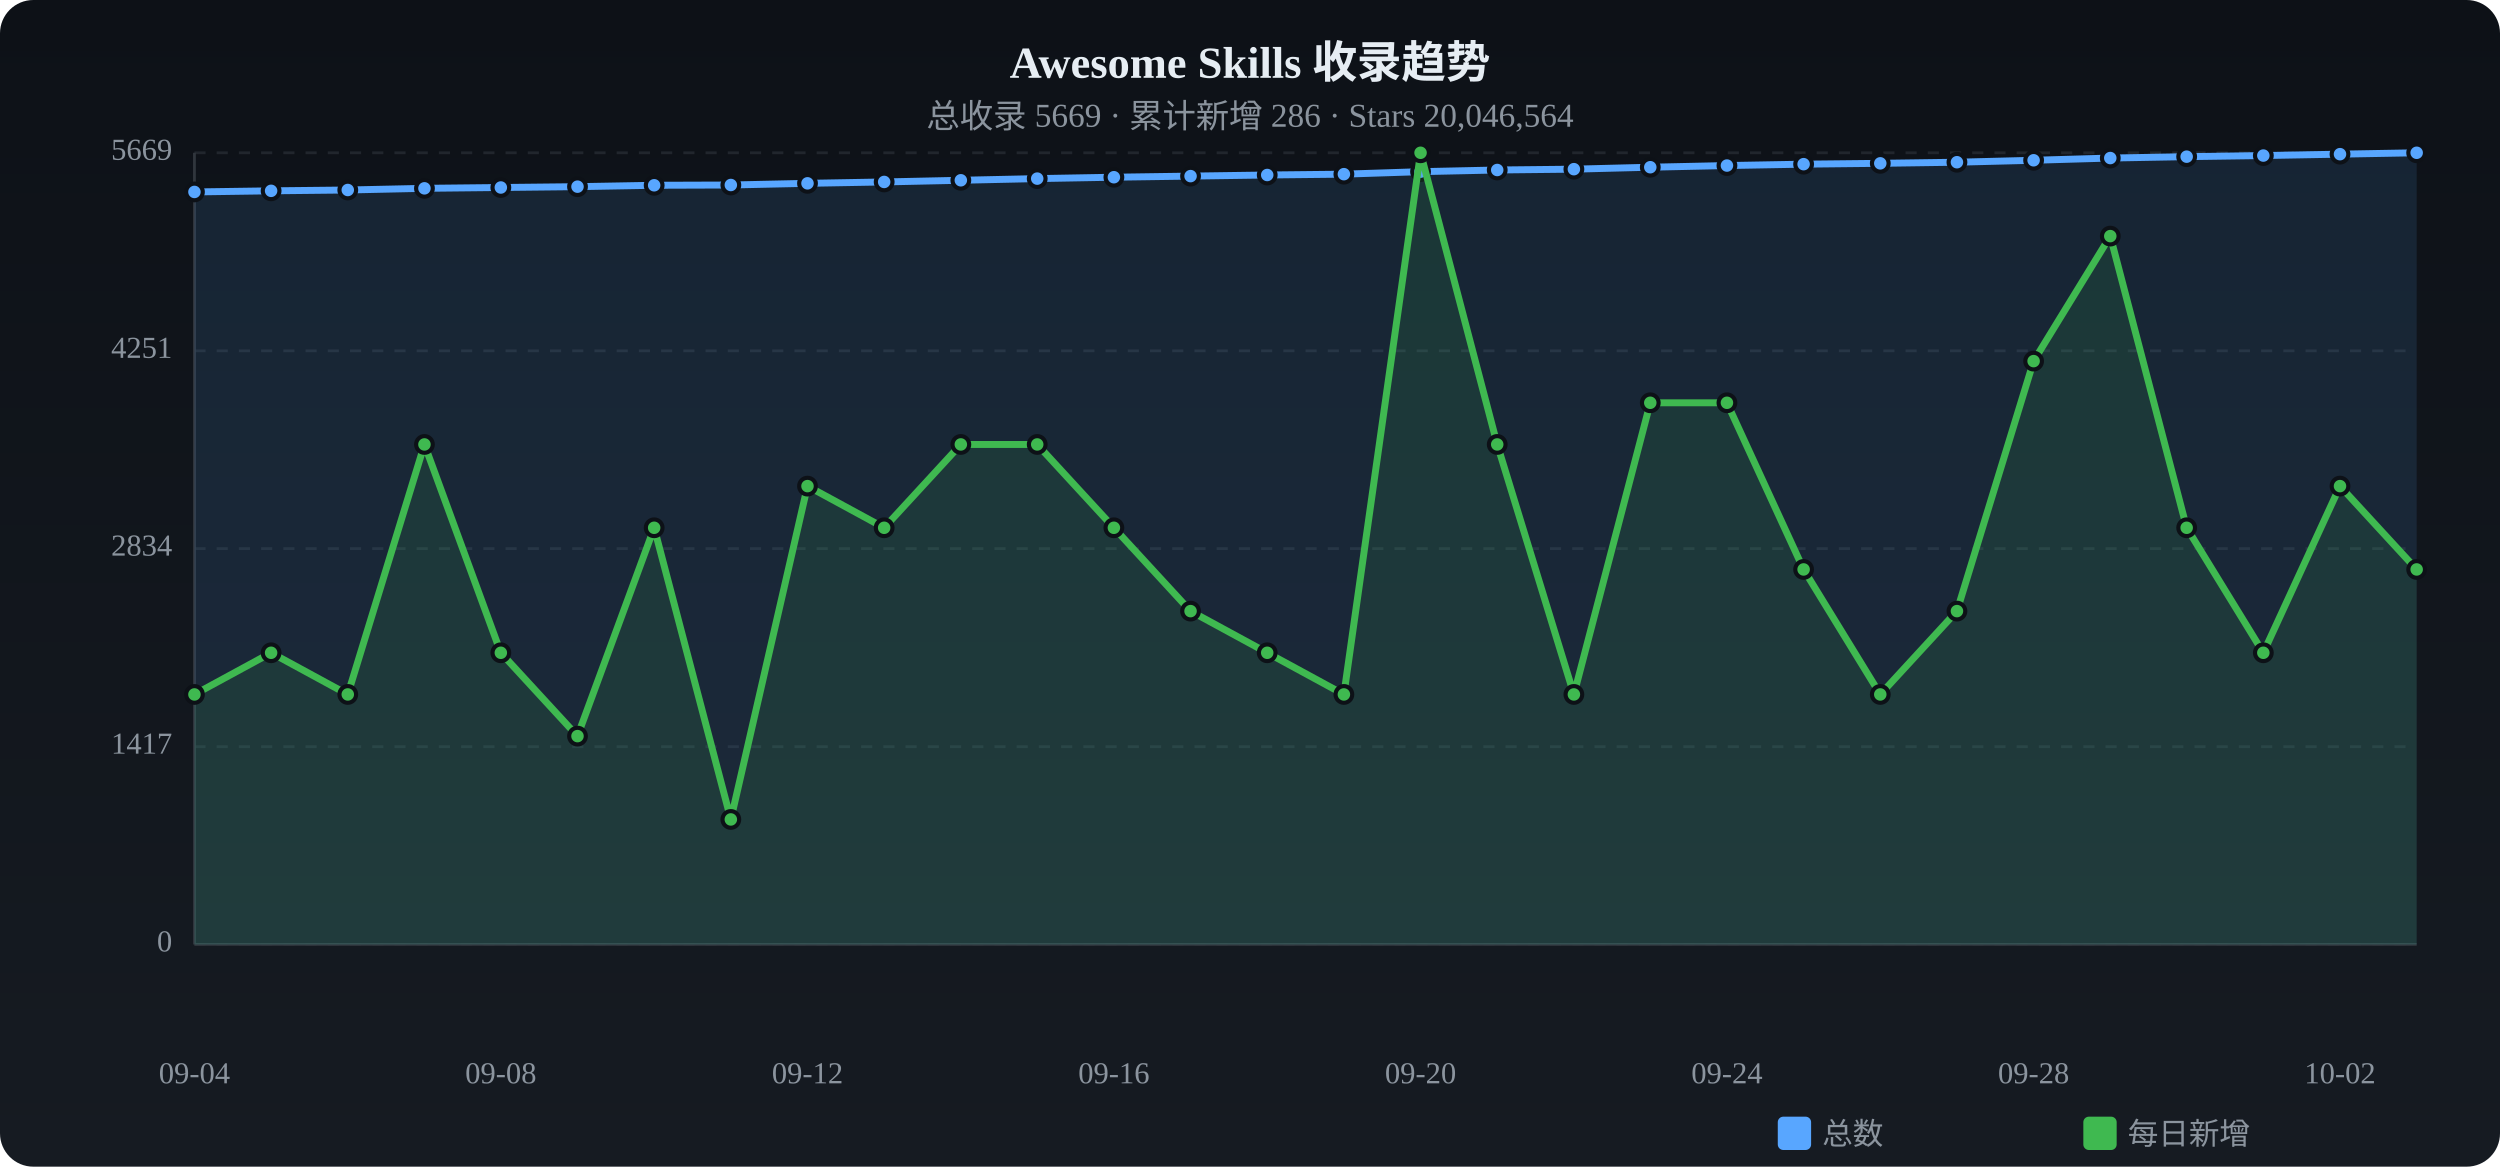
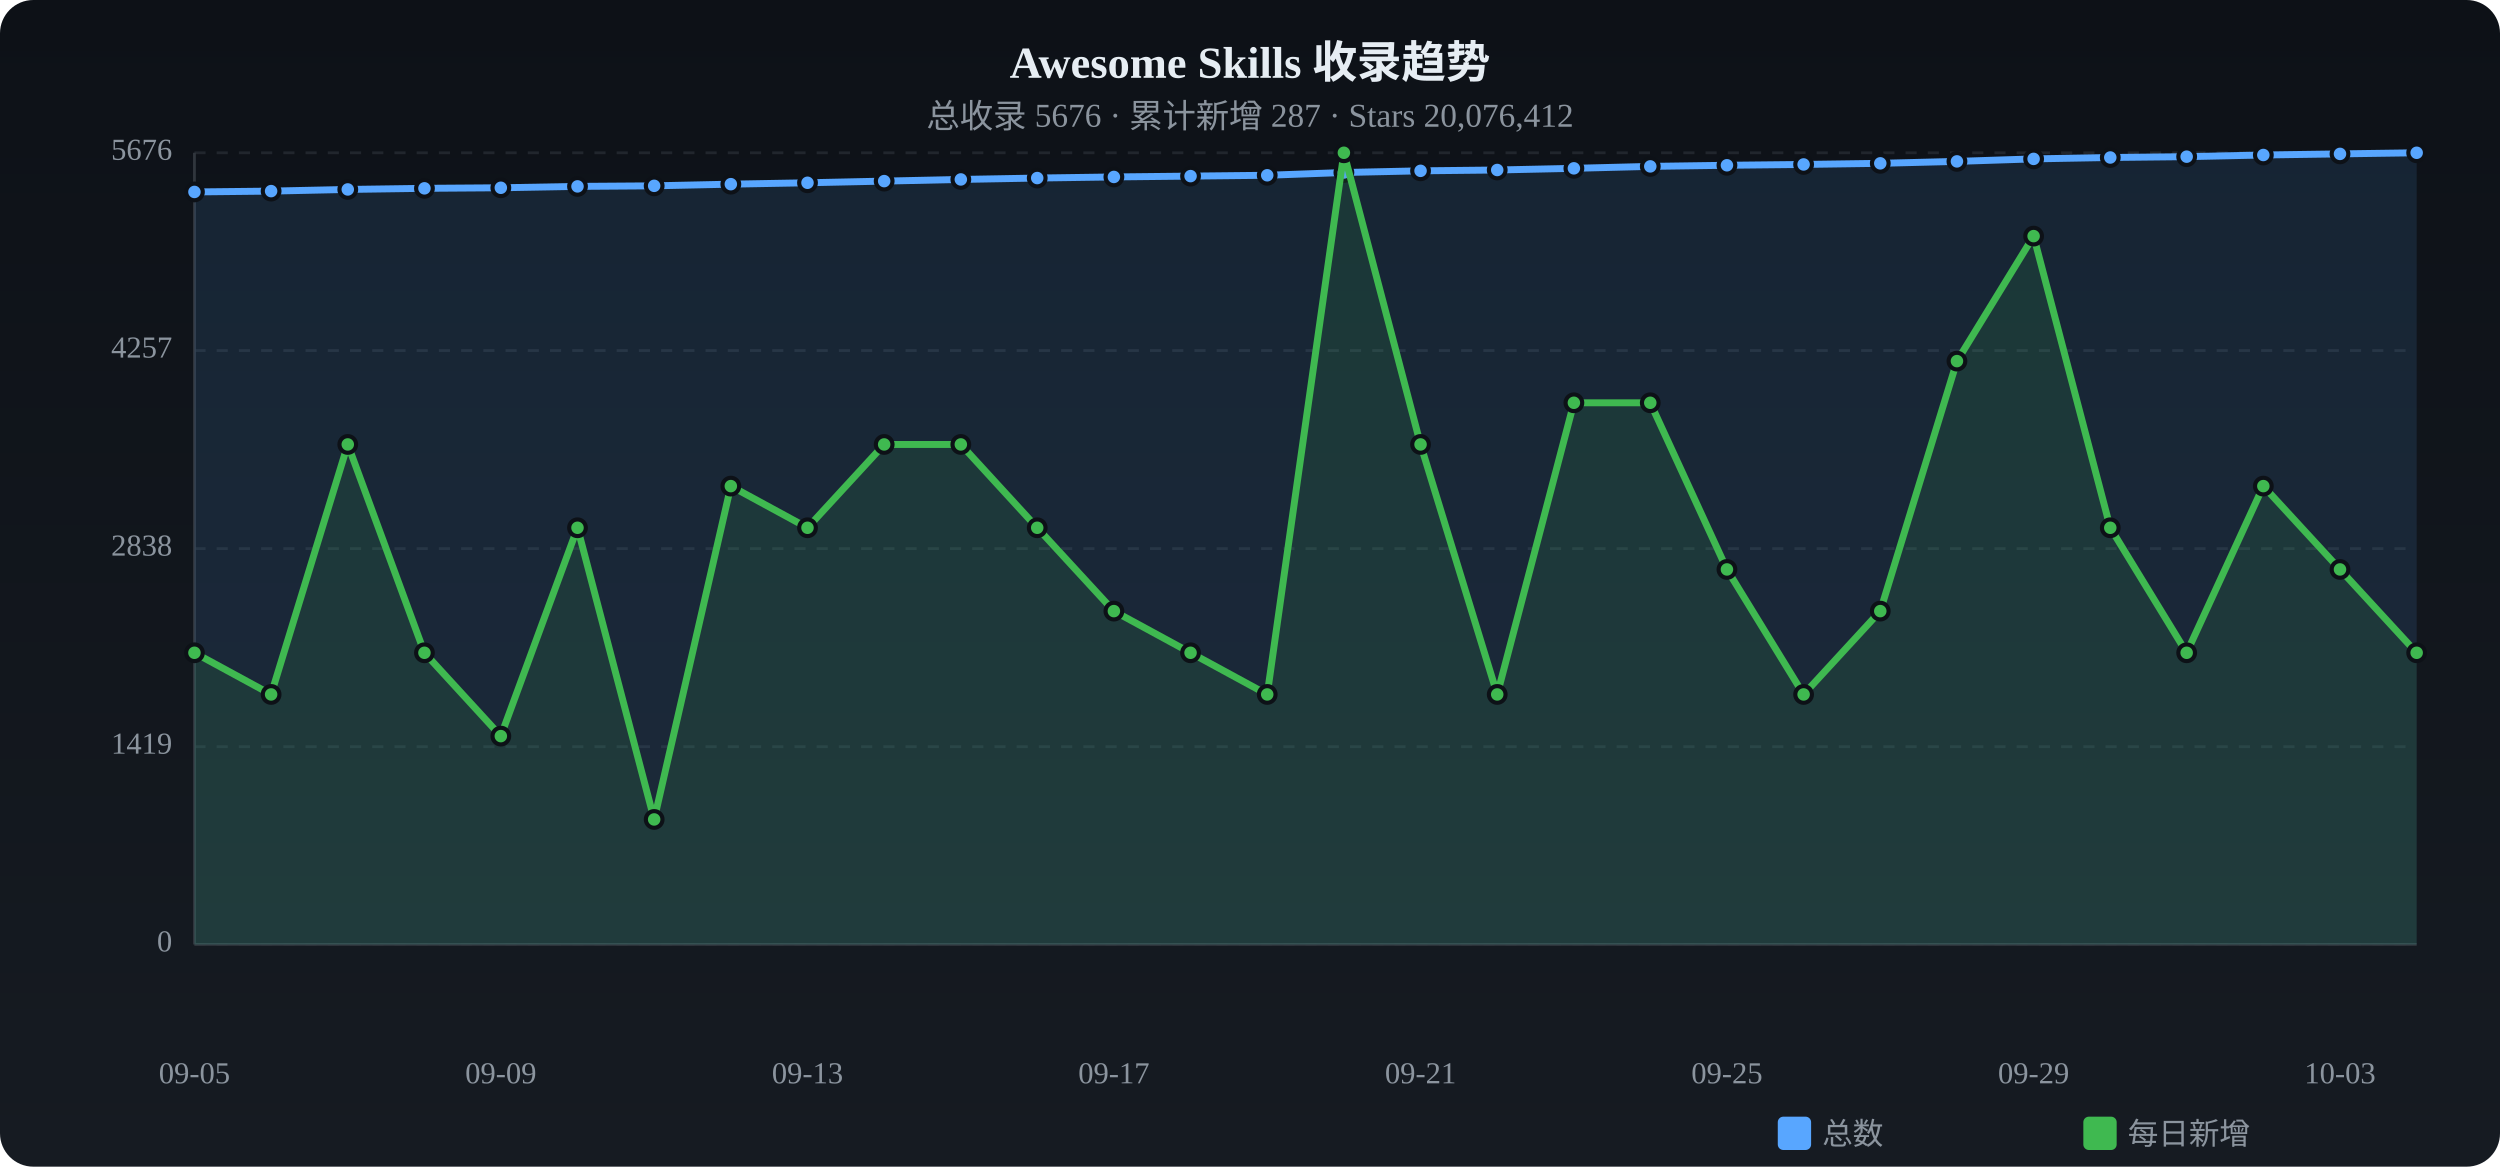
<svg xmlns="http://www.w3.org/2000/svg" viewBox="0 0 900 420" width="900" height="420">
  <defs>
    <linearGradient id="tbg" x1="0%" y1="0%" x2="0%" y2="100%">
      <stop offset="0%" stop-color="#0d1117" />
      <stop offset="100%" stop-color="#161b22" />
    </linearGradient>
  </defs>
  <rect width="900" height="420" rx="12" fill="url(#tbg)" />
  <text x="450.0" y="28" text-anchor="middle" fill="#e6edf3" font-size="16" font-weight="bold">Awesome Skills 收录趋势</text>
-   <text x="450.0" y="46" text-anchor="middle" fill="#8b949e" font-size="12">总收录 5669 · 累计新增 286 · Stars 20,046,564</text>
+   <text x="450.0" y="46" text-anchor="middle" fill="#8b949e" font-size="12">总收录 5676 · 累计新增 287 · Stars 20,076,412</text>
  <text x="62" y="340.0" text-anchor="end" fill="#8b949e" font-size="11" dominant-baseline="middle">0</text>
  <line x1="70" y1="340.0" x2="870" y2="340.0" stroke="#21262d" stroke-dasharray="4 4" />
-   <text x="62" y="268.8" text-anchor="end" fill="#8b949e" font-size="11" dominant-baseline="middle">1417</text>
+   <text x="62" y="268.8" text-anchor="end" fill="#8b949e" font-size="11" dominant-baseline="middle">1419</text>
  <line x1="70" y1="268.8" x2="870" y2="268.8" stroke="#21262d" stroke-dasharray="4 4" />
-   <text x="62" y="197.5" text-anchor="end" fill="#8b949e" font-size="11" dominant-baseline="middle">2834</text>
+   <text x="62" y="197.5" text-anchor="end" fill="#8b949e" font-size="11" dominant-baseline="middle">2838</text>
  <line x1="70" y1="197.5" x2="870" y2="197.5" stroke="#21262d" stroke-dasharray="4 4" />
-   <text x="62" y="126.3" text-anchor="end" fill="#8b949e" font-size="11" dominant-baseline="middle">4251</text>
-   <line x1="70" y1="126.3" x2="870" y2="126.3" stroke="#21262d" stroke-dasharray="4 4" />
-   <text x="62" y="55.0" text-anchor="end" fill="#8b949e" font-size="11" dominant-baseline="middle">5669</text>
+   <text x="62" y="126.2" text-anchor="end" fill="#8b949e" font-size="11" dominant-baseline="middle">4257</text>
+   <line x1="70" y1="126.2" x2="870" y2="126.2" stroke="#21262d" stroke-dasharray="4 4" />
+   <text x="62" y="55.0" text-anchor="end" fill="#8b949e" font-size="11" dominant-baseline="middle">5676</text>
  <line x1="70" y1="55.0" x2="870" y2="55.0" stroke="#21262d" stroke-dasharray="4 4" />
  <line x1="70" y1="55" x2="70" y2="340" stroke="#30363d" />
  <line x1="70" y1="340" x2="870" y2="340" stroke="#30363d" />
-   <path d="M70.0,69.1 L97.6,68.7 L125.2,68.4 L152.8,67.8 L180.3,67.5 L207.9,67.2 L235.5,66.7 L263.1,66.6 L290.7,66.0 L318.3,65.5 L345.9,64.9 L373.4,64.3 L401.0,63.8 L428.6,63.4 L456.2,63.0 L483.8,62.7 L511.4,61.8 L539.0,61.2 L566.6,60.9 L594.1,60.2 L621.7,59.6 L649.3,59.1 L676.9,58.8 L704.5,58.4 L732.1,57.7 L759.7,56.9 L787.2,56.4 L814.8,56.0 L842.4,55.5 L870.0,55.0 L870.0,340 L70.0,340 Z" fill="#58a6ff" opacity="0.12" />
-   <polyline points="70.0,69.1 97.6,68.7 125.2,68.4 152.8,67.8 180.3,67.5 207.9,67.2 235.5,66.7 263.1,66.6 290.7,66.0 318.3,65.5 345.9,64.9 373.4,64.3 401.0,63.8 428.6,63.4 456.2,63.0 483.8,62.7 511.4,61.8 539.0,61.2 566.6,60.9 594.1,60.2 621.7,59.6 649.3,59.1 676.9,58.8 704.5,58.4 732.1,57.7 759.7,56.9 787.2,56.4 814.8,56.0 842.4,55.5 870.0,55.0" fill="none" stroke="#58a6ff" stroke-width="2.5" stroke-linecap="round" stroke-linejoin="round" />
+   <path d="M70.0,69.1 L97.6,68.8 L125.2,68.2 L152.8,67.8 L180.3,67.6 L207.9,67.1 L235.5,66.9 L263.1,66.3 L290.7,65.8 L318.3,65.2 L345.9,64.6 L373.4,64.1 L401.0,63.7 L428.6,63.4 L456.2,63.1 L483.8,62.1 L511.4,61.5 L539.0,61.2 L566.6,60.6 L594.1,59.9 L621.7,59.5 L649.3,59.2 L676.9,58.8 L704.5,58.1 L732.1,57.2 L759.7,56.7 L787.2,56.4 L814.8,55.8 L842.4,55.4 L870.0,55.0 L870.0,340 L70.0,340 Z" fill="#58a6ff" opacity="0.12" />
+   <polyline points="70.0,69.1 97.6,68.8 125.2,68.2 152.8,67.8 180.3,67.6 207.9,67.1 235.5,66.9 263.1,66.3 290.7,65.8 318.3,65.2 345.9,64.6 373.4,64.1 401.0,63.7 428.6,63.4 456.2,63.1 483.8,62.1 511.4,61.5 539.0,61.2 566.6,60.6 594.1,59.9 621.7,59.5 649.3,59.2 676.9,58.8 704.5,58.1 732.1,57.2 759.7,56.7 787.2,56.4 814.8,55.8 842.4,55.4 870.0,55.0" fill="none" stroke="#58a6ff" stroke-width="2.5" stroke-linecap="round" stroke-linejoin="round" />
  <circle cx="70.0" cy="69.1" r="3" fill="#58a6ff" stroke="#0d1117" stroke-width="1.5" />
-   <circle cx="97.6" cy="68.7" r="3" fill="#58a6ff" stroke="#0d1117" stroke-width="1.5" />
-   <circle cx="125.2" cy="68.4" r="3" fill="#58a6ff" stroke="#0d1117" stroke-width="1.5" />
+   <circle cx="97.6" cy="68.8" r="3" fill="#58a6ff" stroke="#0d1117" stroke-width="1.5" />
+   <circle cx="125.2" cy="68.2" r="3" fill="#58a6ff" stroke="#0d1117" stroke-width="1.5" />
  <circle cx="152.8" cy="67.8" r="3" fill="#58a6ff" stroke="#0d1117" stroke-width="1.5" />
-   <circle cx="180.3" cy="67.5" r="3" fill="#58a6ff" stroke="#0d1117" stroke-width="1.5" />
-   <circle cx="207.9" cy="67.2" r="3" fill="#58a6ff" stroke="#0d1117" stroke-width="1.5" />
-   <circle cx="235.5" cy="66.7" r="3" fill="#58a6ff" stroke="#0d1117" stroke-width="1.5" />
-   <circle cx="263.1" cy="66.6" r="3" fill="#58a6ff" stroke="#0d1117" stroke-width="1.5" />
-   <circle cx="290.7" cy="66.0" r="3" fill="#58a6ff" stroke="#0d1117" stroke-width="1.5" />
-   <circle cx="318.3" cy="65.5" r="3" fill="#58a6ff" stroke="#0d1117" stroke-width="1.5" />
-   <circle cx="345.9" cy="64.9" r="3" fill="#58a6ff" stroke="#0d1117" stroke-width="1.5" />
-   <circle cx="373.4" cy="64.3" r="3" fill="#58a6ff" stroke="#0d1117" stroke-width="1.5" />
-   <circle cx="401.0" cy="63.8" r="3" fill="#58a6ff" stroke="#0d1117" stroke-width="1.5" />
+   <circle cx="180.3" cy="67.6" r="3" fill="#58a6ff" stroke="#0d1117" stroke-width="1.5" />
+   <circle cx="207.9" cy="67.1" r="3" fill="#58a6ff" stroke="#0d1117" stroke-width="1.5" />
+   <circle cx="235.5" cy="66.9" r="3" fill="#58a6ff" stroke="#0d1117" stroke-width="1.5" />
+   <circle cx="263.1" cy="66.3" r="3" fill="#58a6ff" stroke="#0d1117" stroke-width="1.5" />
+   <circle cx="290.7" cy="65.8" r="3" fill="#58a6ff" stroke="#0d1117" stroke-width="1.5" />
+   <circle cx="318.3" cy="65.2" r="3" fill="#58a6ff" stroke="#0d1117" stroke-width="1.5" />
+   <circle cx="345.9" cy="64.6" r="3" fill="#58a6ff" stroke="#0d1117" stroke-width="1.5" />
+   <circle cx="373.4" cy="64.1" r="3" fill="#58a6ff" stroke="#0d1117" stroke-width="1.5" />
+   <circle cx="401.0" cy="63.7" r="3" fill="#58a6ff" stroke="#0d1117" stroke-width="1.5" />
  <circle cx="428.6" cy="63.4" r="3" fill="#58a6ff" stroke="#0d1117" stroke-width="1.5" />
-   <circle cx="456.2" cy="63.0" r="3" fill="#58a6ff" stroke="#0d1117" stroke-width="1.5" />
-   <circle cx="483.8" cy="62.7" r="3" fill="#58a6ff" stroke="#0d1117" stroke-width="1.5" />
-   <circle cx="511.4" cy="61.8" r="3" fill="#58a6ff" stroke="#0d1117" stroke-width="1.5" />
+   <circle cx="456.2" cy="63.1" r="3" fill="#58a6ff" stroke="#0d1117" stroke-width="1.5" />
+   <circle cx="483.8" cy="62.1" r="3" fill="#58a6ff" stroke="#0d1117" stroke-width="1.5" />
+   <circle cx="511.4" cy="61.5" r="3" fill="#58a6ff" stroke="#0d1117" stroke-width="1.5" />
  <circle cx="539.0" cy="61.2" r="3" fill="#58a6ff" stroke="#0d1117" stroke-width="1.5" />
-   <circle cx="566.6" cy="60.9" r="3" fill="#58a6ff" stroke="#0d1117" stroke-width="1.5" />
-   <circle cx="594.1" cy="60.2" r="3" fill="#58a6ff" stroke="#0d1117" stroke-width="1.5" />
-   <circle cx="621.7" cy="59.6" r="3" fill="#58a6ff" stroke="#0d1117" stroke-width="1.5" />
-   <circle cx="649.3" cy="59.1" r="3" fill="#58a6ff" stroke="#0d1117" stroke-width="1.5" />
+   <circle cx="566.6" cy="60.6" r="3" fill="#58a6ff" stroke="#0d1117" stroke-width="1.5" />
+   <circle cx="594.1" cy="59.9" r="3" fill="#58a6ff" stroke="#0d1117" stroke-width="1.5" />
+   <circle cx="621.7" cy="59.5" r="3" fill="#58a6ff" stroke="#0d1117" stroke-width="1.5" />
+   <circle cx="649.3" cy="59.2" r="3" fill="#58a6ff" stroke="#0d1117" stroke-width="1.5" />
  <circle cx="676.9" cy="58.8" r="3" fill="#58a6ff" stroke="#0d1117" stroke-width="1.5" />
-   <circle cx="704.5" cy="58.4" r="3" fill="#58a6ff" stroke="#0d1117" stroke-width="1.5" />
-   <circle cx="732.1" cy="57.7" r="3" fill="#58a6ff" stroke="#0d1117" stroke-width="1.5" />
-   <circle cx="759.7" cy="56.9" r="3" fill="#58a6ff" stroke="#0d1117" stroke-width="1.5" />
+   <circle cx="704.5" cy="58.1" r="3" fill="#58a6ff" stroke="#0d1117" stroke-width="1.5" />
+   <circle cx="732.1" cy="57.2" r="3" fill="#58a6ff" stroke="#0d1117" stroke-width="1.5" />
+   <circle cx="759.7" cy="56.7" r="3" fill="#58a6ff" stroke="#0d1117" stroke-width="1.5" />
  <circle cx="787.2" cy="56.4" r="3" fill="#58a6ff" stroke="#0d1117" stroke-width="1.5" />
-   <circle cx="814.8" cy="56.0" r="3" fill="#58a6ff" stroke="#0d1117" stroke-width="1.5" />
-   <circle cx="842.4" cy="55.5" r="3" fill="#58a6ff" stroke="#0d1117" stroke-width="1.5" />
+   <circle cx="814.8" cy="55.8" r="3" fill="#58a6ff" stroke="#0d1117" stroke-width="1.5" />
+   <circle cx="842.4" cy="55.4" r="3" fill="#58a6ff" stroke="#0d1117" stroke-width="1.5" />
  <circle cx="870.0" cy="55.0" r="3" fill="#58a6ff" stroke="#0d1117" stroke-width="1.5" />
-   <path d="M70.0,250.0 L97.6,235.0 L125.2,250.0 L152.8,160.0 L180.3,235.0 L207.9,265.0 L235.5,190.0 L263.1,295.0 L290.7,175.0 L318.3,190.0 L345.9,160.0 L373.4,160.0 L401.0,190.0 L428.6,220.0 L456.2,235.0 L483.8,250.0 L511.4,55.0 L539.0,160.0 L566.6,250.0 L594.1,145.0 L621.7,145.0 L649.3,205.0 L676.9,250.0 L704.5,220.0 L732.1,130.0 L759.7,85.0 L787.2,190.0 L814.8,235.0 L842.4,175.0 L870.0,205.0 L870.0,340 L70.0,340 Z" fill="#3fb950" opacity="0.12" />
-   <polyline points="70.0,250.0 97.6,235.0 125.2,250.0 152.8,160.0 180.3,235.0 207.9,265.0 235.5,190.0 263.1,295.0 290.7,175.0 318.3,190.0 345.9,160.0 373.4,160.0 401.0,190.0 428.6,220.0 456.2,235.0 483.8,250.0 511.4,55.0 539.0,160.0 566.6,250.0 594.1,145.0 621.7,145.0 649.3,205.0 676.9,250.0 704.5,220.0 732.1,130.0 759.7,85.0 787.2,190.0 814.8,235.0 842.4,175.0 870.0,205.0" fill="none" stroke="#3fb950" stroke-width="2.5" stroke-linecap="round" stroke-linejoin="round" />
-   <circle cx="70.0" cy="250.0" r="3" fill="#3fb950" stroke="#0d1117" stroke-width="1.5" />
-   <circle cx="97.6" cy="235.0" r="3" fill="#3fb950" stroke="#0d1117" stroke-width="1.5" />
-   <circle cx="125.2" cy="250.0" r="3" fill="#3fb950" stroke="#0d1117" stroke-width="1.5" />
-   <circle cx="152.8" cy="160.0" r="3" fill="#3fb950" stroke="#0d1117" stroke-width="1.5" />
-   <circle cx="180.3" cy="235.0" r="3" fill="#3fb950" stroke="#0d1117" stroke-width="1.5" />
-   <circle cx="207.9" cy="265.0" r="3" fill="#3fb950" stroke="#0d1117" stroke-width="1.5" />
-   <circle cx="235.5" cy="190.0" r="3" fill="#3fb950" stroke="#0d1117" stroke-width="1.5" />
-   <circle cx="263.1" cy="295.0" r="3" fill="#3fb950" stroke="#0d1117" stroke-width="1.5" />
-   <circle cx="290.7" cy="175.0" r="3" fill="#3fb950" stroke="#0d1117" stroke-width="1.5" />
-   <circle cx="318.3" cy="190.0" r="3" fill="#3fb950" stroke="#0d1117" stroke-width="1.5" />
+   <path d="M70.0,235.0 L97.6,250.0 L125.2,160.0 L152.8,235.0 L180.3,265.0 L207.9,190.0 L235.5,295.0 L263.1,175.0 L290.7,190.0 L318.3,160.0 L345.9,160.0 L373.4,190.0 L401.0,220.0 L428.6,235.0 L456.2,250.0 L483.8,55.0 L511.4,160.0 L539.0,250.0 L566.6,145.0 L594.1,145.0 L621.7,205.0 L649.3,250.0 L676.9,220.0 L704.5,130.0 L732.1,85.0 L759.7,190.0 L787.2,235.0 L814.8,175.0 L842.4,205.0 L870.0,235.0 L870.0,340 L70.0,340 Z" fill="#3fb950" opacity="0.12" />
+   <polyline points="70.0,235.0 97.6,250.0 125.2,160.0 152.8,235.0 180.3,265.0 207.9,190.0 235.5,295.0 263.1,175.0 290.7,190.0 318.3,160.0 345.9,160.0 373.4,190.0 401.0,220.0 428.6,235.0 456.2,250.0 483.8,55.0 511.4,160.0 539.0,250.0 566.6,145.0 594.1,145.0 621.7,205.0 649.3,250.0 676.9,220.0 704.5,130.0 732.1,85.0 759.7,190.0 787.2,235.0 814.8,175.0 842.4,205.0 870.0,235.0" fill="none" stroke="#3fb950" stroke-width="2.5" stroke-linecap="round" stroke-linejoin="round" />
+   <circle cx="70.0" cy="235.0" r="3" fill="#3fb950" stroke="#0d1117" stroke-width="1.5" />
+   <circle cx="97.6" cy="250.0" r="3" fill="#3fb950" stroke="#0d1117" stroke-width="1.5" />
+   <circle cx="125.2" cy="160.0" r="3" fill="#3fb950" stroke="#0d1117" stroke-width="1.5" />
+   <circle cx="152.8" cy="235.0" r="3" fill="#3fb950" stroke="#0d1117" stroke-width="1.5" />
+   <circle cx="180.3" cy="265.0" r="3" fill="#3fb950" stroke="#0d1117" stroke-width="1.5" />
+   <circle cx="207.9" cy="190.0" r="3" fill="#3fb950" stroke="#0d1117" stroke-width="1.5" />
+   <circle cx="235.5" cy="295.0" r="3" fill="#3fb950" stroke="#0d1117" stroke-width="1.5" />
+   <circle cx="263.1" cy="175.0" r="3" fill="#3fb950" stroke="#0d1117" stroke-width="1.5" />
+   <circle cx="290.7" cy="190.0" r="3" fill="#3fb950" stroke="#0d1117" stroke-width="1.5" />
+   <circle cx="318.3" cy="160.0" r="3" fill="#3fb950" stroke="#0d1117" stroke-width="1.5" />
  <circle cx="345.9" cy="160.0" r="3" fill="#3fb950" stroke="#0d1117" stroke-width="1.5" />
-   <circle cx="373.4" cy="160.0" r="3" fill="#3fb950" stroke="#0d1117" stroke-width="1.5" />
-   <circle cx="401.0" cy="190.0" r="3" fill="#3fb950" stroke="#0d1117" stroke-width="1.5" />
-   <circle cx="428.6" cy="220.0" r="3" fill="#3fb950" stroke="#0d1117" stroke-width="1.5" />
-   <circle cx="456.2" cy="235.0" r="3" fill="#3fb950" stroke="#0d1117" stroke-width="1.5" />
-   <circle cx="483.8" cy="250.0" r="3" fill="#3fb950" stroke="#0d1117" stroke-width="1.5" />
-   <circle cx="511.4" cy="55.0" r="3" fill="#3fb950" stroke="#0d1117" stroke-width="1.5" />
-   <circle cx="539.0" cy="160.0" r="3" fill="#3fb950" stroke="#0d1117" stroke-width="1.5" />
-   <circle cx="566.6" cy="250.0" r="3" fill="#3fb950" stroke="#0d1117" stroke-width="1.5" />
+   <circle cx="373.4" cy="190.0" r="3" fill="#3fb950" stroke="#0d1117" stroke-width="1.5" />
+   <circle cx="401.0" cy="220.0" r="3" fill="#3fb950" stroke="#0d1117" stroke-width="1.5" />
+   <circle cx="428.6" cy="235.0" r="3" fill="#3fb950" stroke="#0d1117" stroke-width="1.5" />
+   <circle cx="456.2" cy="250.0" r="3" fill="#3fb950" stroke="#0d1117" stroke-width="1.5" />
+   <circle cx="483.8" cy="55.0" r="3" fill="#3fb950" stroke="#0d1117" stroke-width="1.5" />
+   <circle cx="511.4" cy="160.0" r="3" fill="#3fb950" stroke="#0d1117" stroke-width="1.5" />
+   <circle cx="539.0" cy="250.0" r="3" fill="#3fb950" stroke="#0d1117" stroke-width="1.5" />
+   <circle cx="566.6" cy="145.0" r="3" fill="#3fb950" stroke="#0d1117" stroke-width="1.5" />
  <circle cx="594.1" cy="145.0" r="3" fill="#3fb950" stroke="#0d1117" stroke-width="1.5" />
-   <circle cx="621.7" cy="145.0" r="3" fill="#3fb950" stroke="#0d1117" stroke-width="1.5" />
-   <circle cx="649.3" cy="205.0" r="3" fill="#3fb950" stroke="#0d1117" stroke-width="1.5" />
-   <circle cx="676.9" cy="250.0" r="3" fill="#3fb950" stroke="#0d1117" stroke-width="1.5" />
-   <circle cx="704.5" cy="220.0" r="3" fill="#3fb950" stroke="#0d1117" stroke-width="1.5" />
-   <circle cx="732.1" cy="130.0" r="3" fill="#3fb950" stroke="#0d1117" stroke-width="1.5" />
-   <circle cx="759.7" cy="85.0" r="3" fill="#3fb950" stroke="#0d1117" stroke-width="1.5" />
-   <circle cx="787.2" cy="190.0" r="3" fill="#3fb950" stroke="#0d1117" stroke-width="1.5" />
-   <circle cx="814.8" cy="235.0" r="3" fill="#3fb950" stroke="#0d1117" stroke-width="1.5" />
-   <circle cx="842.4" cy="175.0" r="3" fill="#3fb950" stroke="#0d1117" stroke-width="1.5" />
-   <circle cx="870.0" cy="205.0" r="3" fill="#3fb950" stroke="#0d1117" stroke-width="1.5" />
-   <text x="70.0" y="390" text-anchor="middle" fill="#8b949e" font-size="11">09-04</text>
-   <text x="180.3" y="390" text-anchor="middle" fill="#8b949e" font-size="11">09-08</text>
-   <text x="290.7" y="390" text-anchor="middle" fill="#8b949e" font-size="11">09-12</text>
-   <text x="401.0" y="390" text-anchor="middle" fill="#8b949e" font-size="11">09-16</text>
-   <text x="511.4" y="390" text-anchor="middle" fill="#8b949e" font-size="11">09-20</text>
-   <text x="621.7" y="390" text-anchor="middle" fill="#8b949e" font-size="11">09-24</text>
-   <text x="732.1" y="390" text-anchor="middle" fill="#8b949e" font-size="11">09-28</text>
-   <text x="842.4" y="390" text-anchor="middle" fill="#8b949e" font-size="11">10-02</text>
+   <circle cx="621.7" cy="205.0" r="3" fill="#3fb950" stroke="#0d1117" stroke-width="1.5" />
+   <circle cx="649.3" cy="250.0" r="3" fill="#3fb950" stroke="#0d1117" stroke-width="1.5" />
+   <circle cx="676.9" cy="220.0" r="3" fill="#3fb950" stroke="#0d1117" stroke-width="1.5" />
+   <circle cx="704.5" cy="130.0" r="3" fill="#3fb950" stroke="#0d1117" stroke-width="1.5" />
+   <circle cx="732.1" cy="85.0" r="3" fill="#3fb950" stroke="#0d1117" stroke-width="1.5" />
+   <circle cx="759.7" cy="190.0" r="3" fill="#3fb950" stroke="#0d1117" stroke-width="1.5" />
+   <circle cx="787.2" cy="235.0" r="3" fill="#3fb950" stroke="#0d1117" stroke-width="1.5" />
+   <circle cx="814.8" cy="175.0" r="3" fill="#3fb950" stroke="#0d1117" stroke-width="1.5" />
+   <circle cx="842.4" cy="205.0" r="3" fill="#3fb950" stroke="#0d1117" stroke-width="1.5" />
+   <circle cx="870.0" cy="235.0" r="3" fill="#3fb950" stroke="#0d1117" stroke-width="1.5" />
+   <text x="70.0" y="390" text-anchor="middle" fill="#8b949e" font-size="11">09-05</text>
+   <text x="180.3" y="390" text-anchor="middle" fill="#8b949e" font-size="11">09-09</text>
+   <text x="290.7" y="390" text-anchor="middle" fill="#8b949e" font-size="11">09-13</text>
+   <text x="401.0" y="390" text-anchor="middle" fill="#8b949e" font-size="11">09-17</text>
+   <text x="511.4" y="390" text-anchor="middle" fill="#8b949e" font-size="11">09-21</text>
+   <text x="621.7" y="390" text-anchor="middle" fill="#8b949e" font-size="11">09-25</text>
+   <text x="732.1" y="390" text-anchor="middle" fill="#8b949e" font-size="11">09-29</text>
+   <text x="842.4" y="390" text-anchor="middle" fill="#8b949e" font-size="11">10-03</text>
  <rect x="640" y="402" width="12" height="12" rx="2" fill="#58a6ff" />
  <text x="656" y="412" fill="#8b949e" font-size="11">总数</text>
  <rect x="750" y="402" width="12" height="12" rx="2" fill="#3fb950" />
  <text x="766" y="412" fill="#8b949e" font-size="11">每日新增</text>
</svg>
